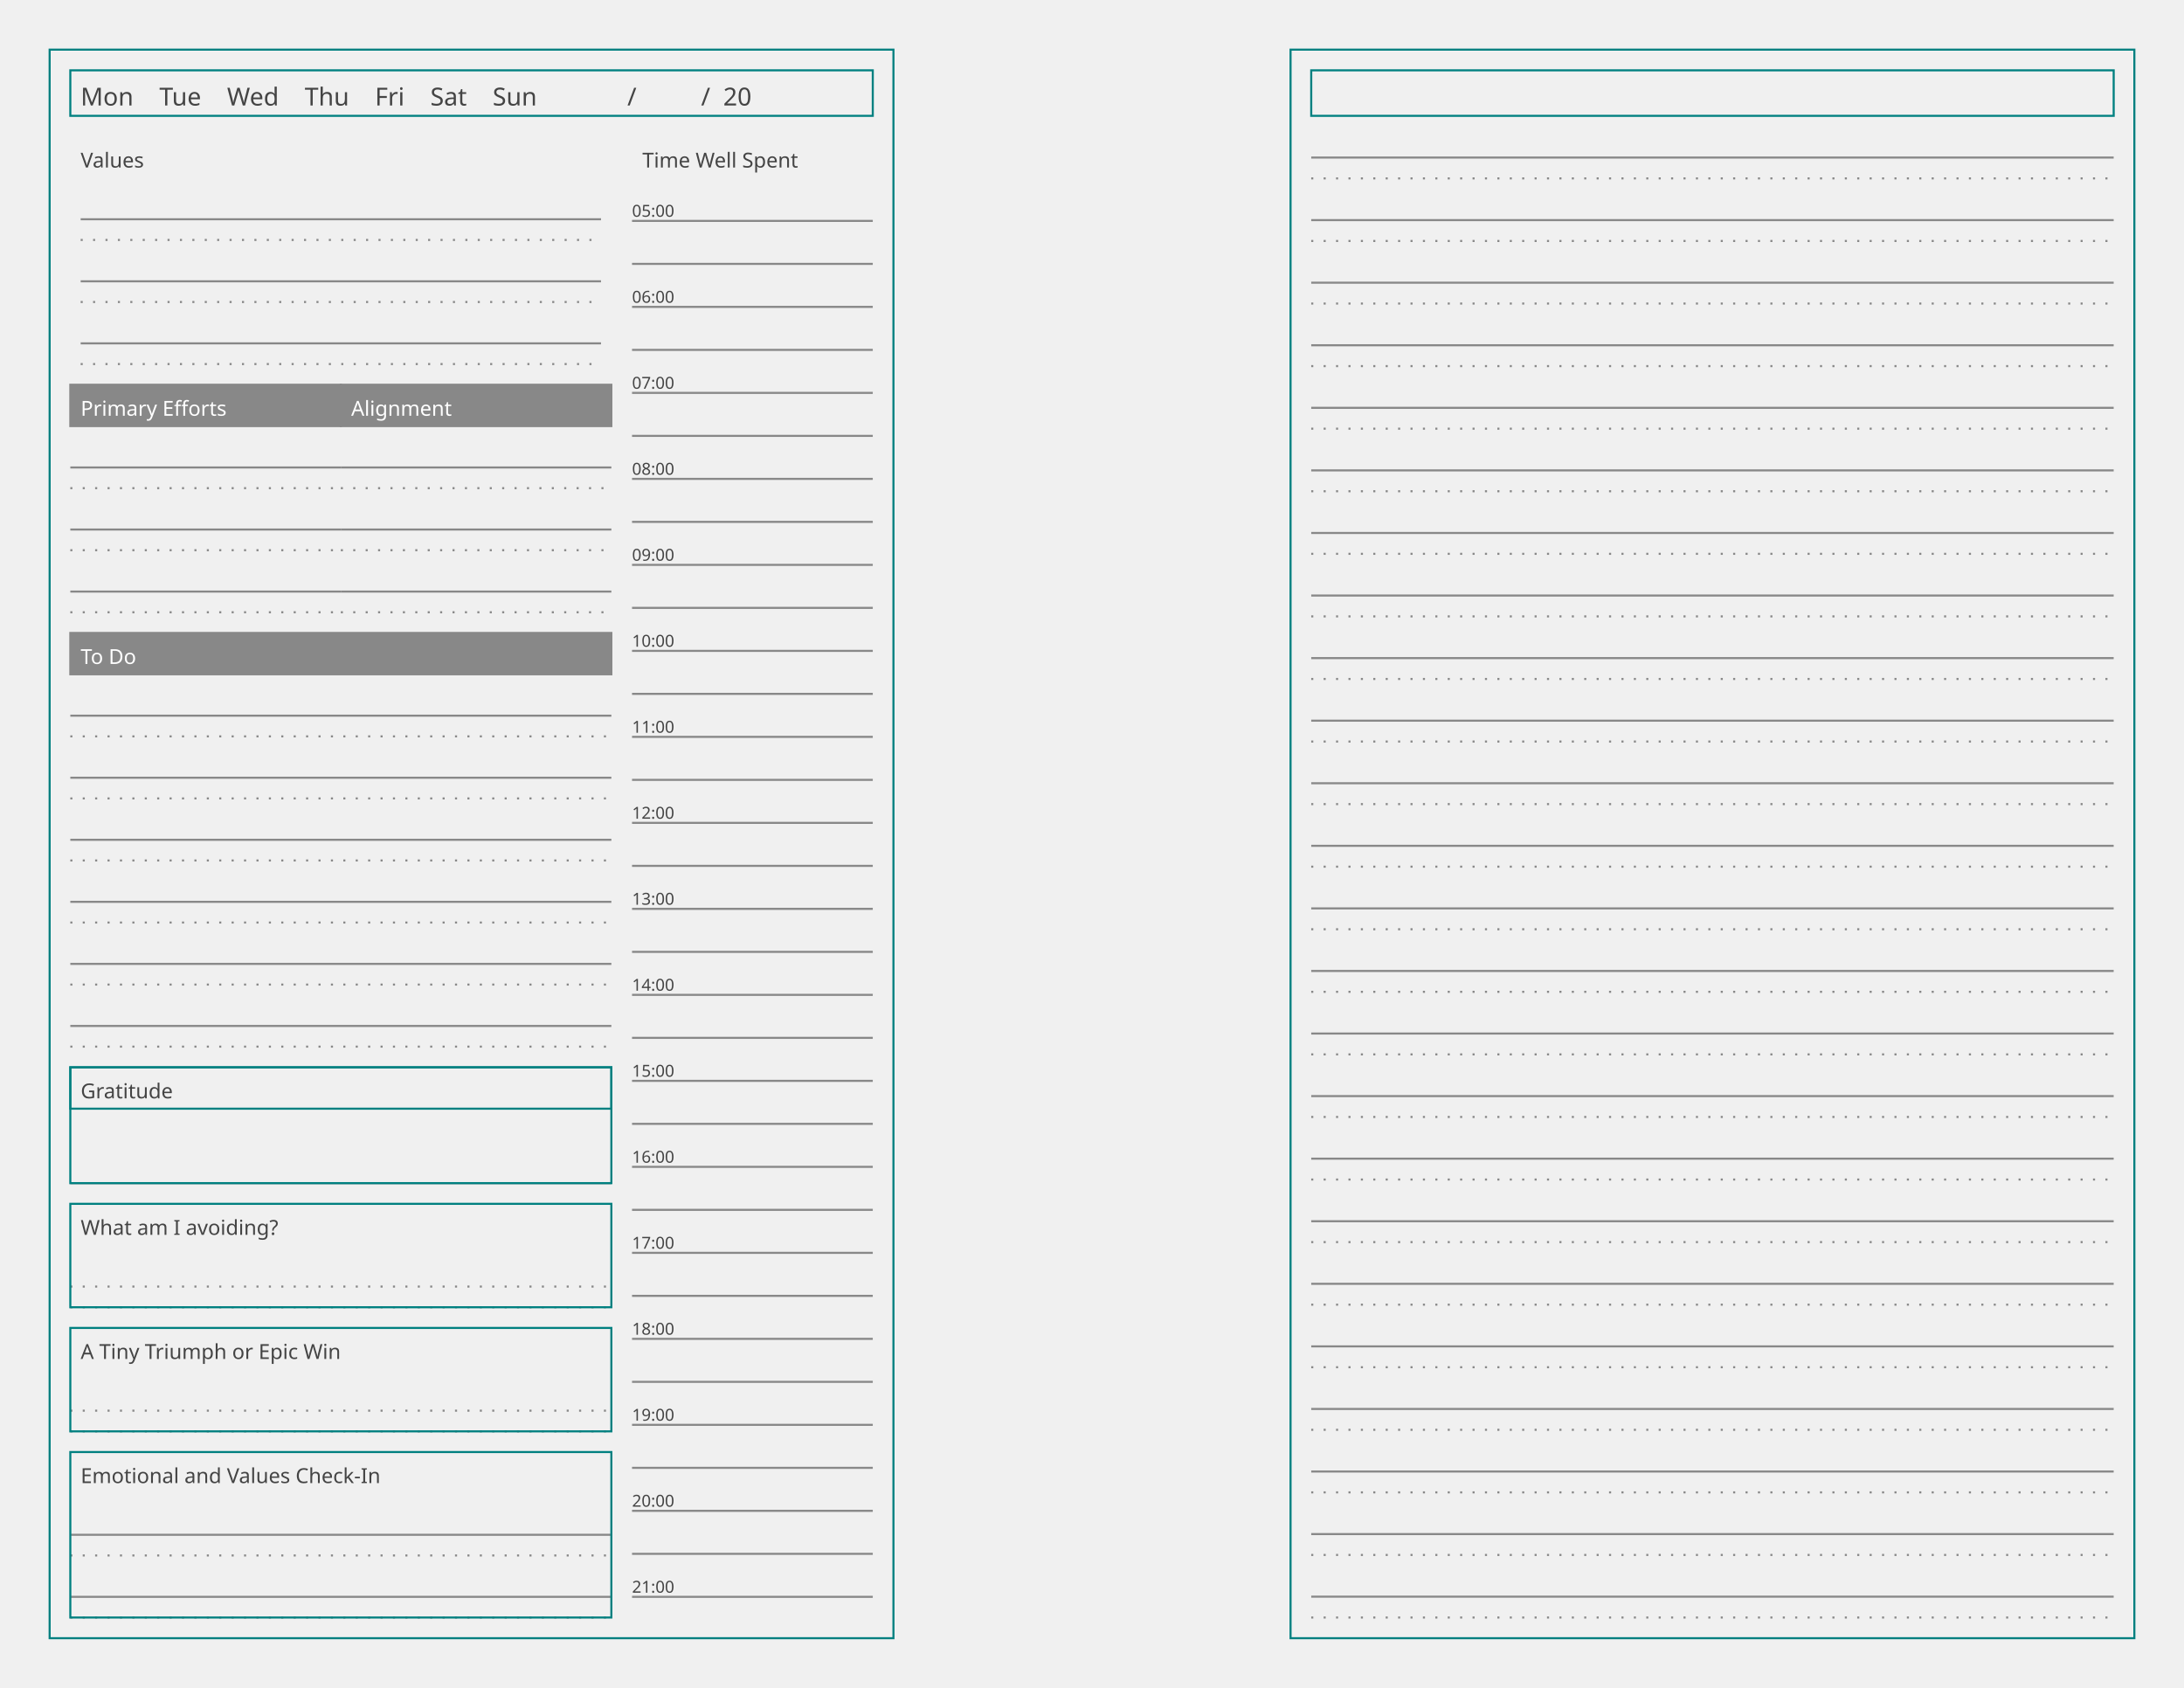
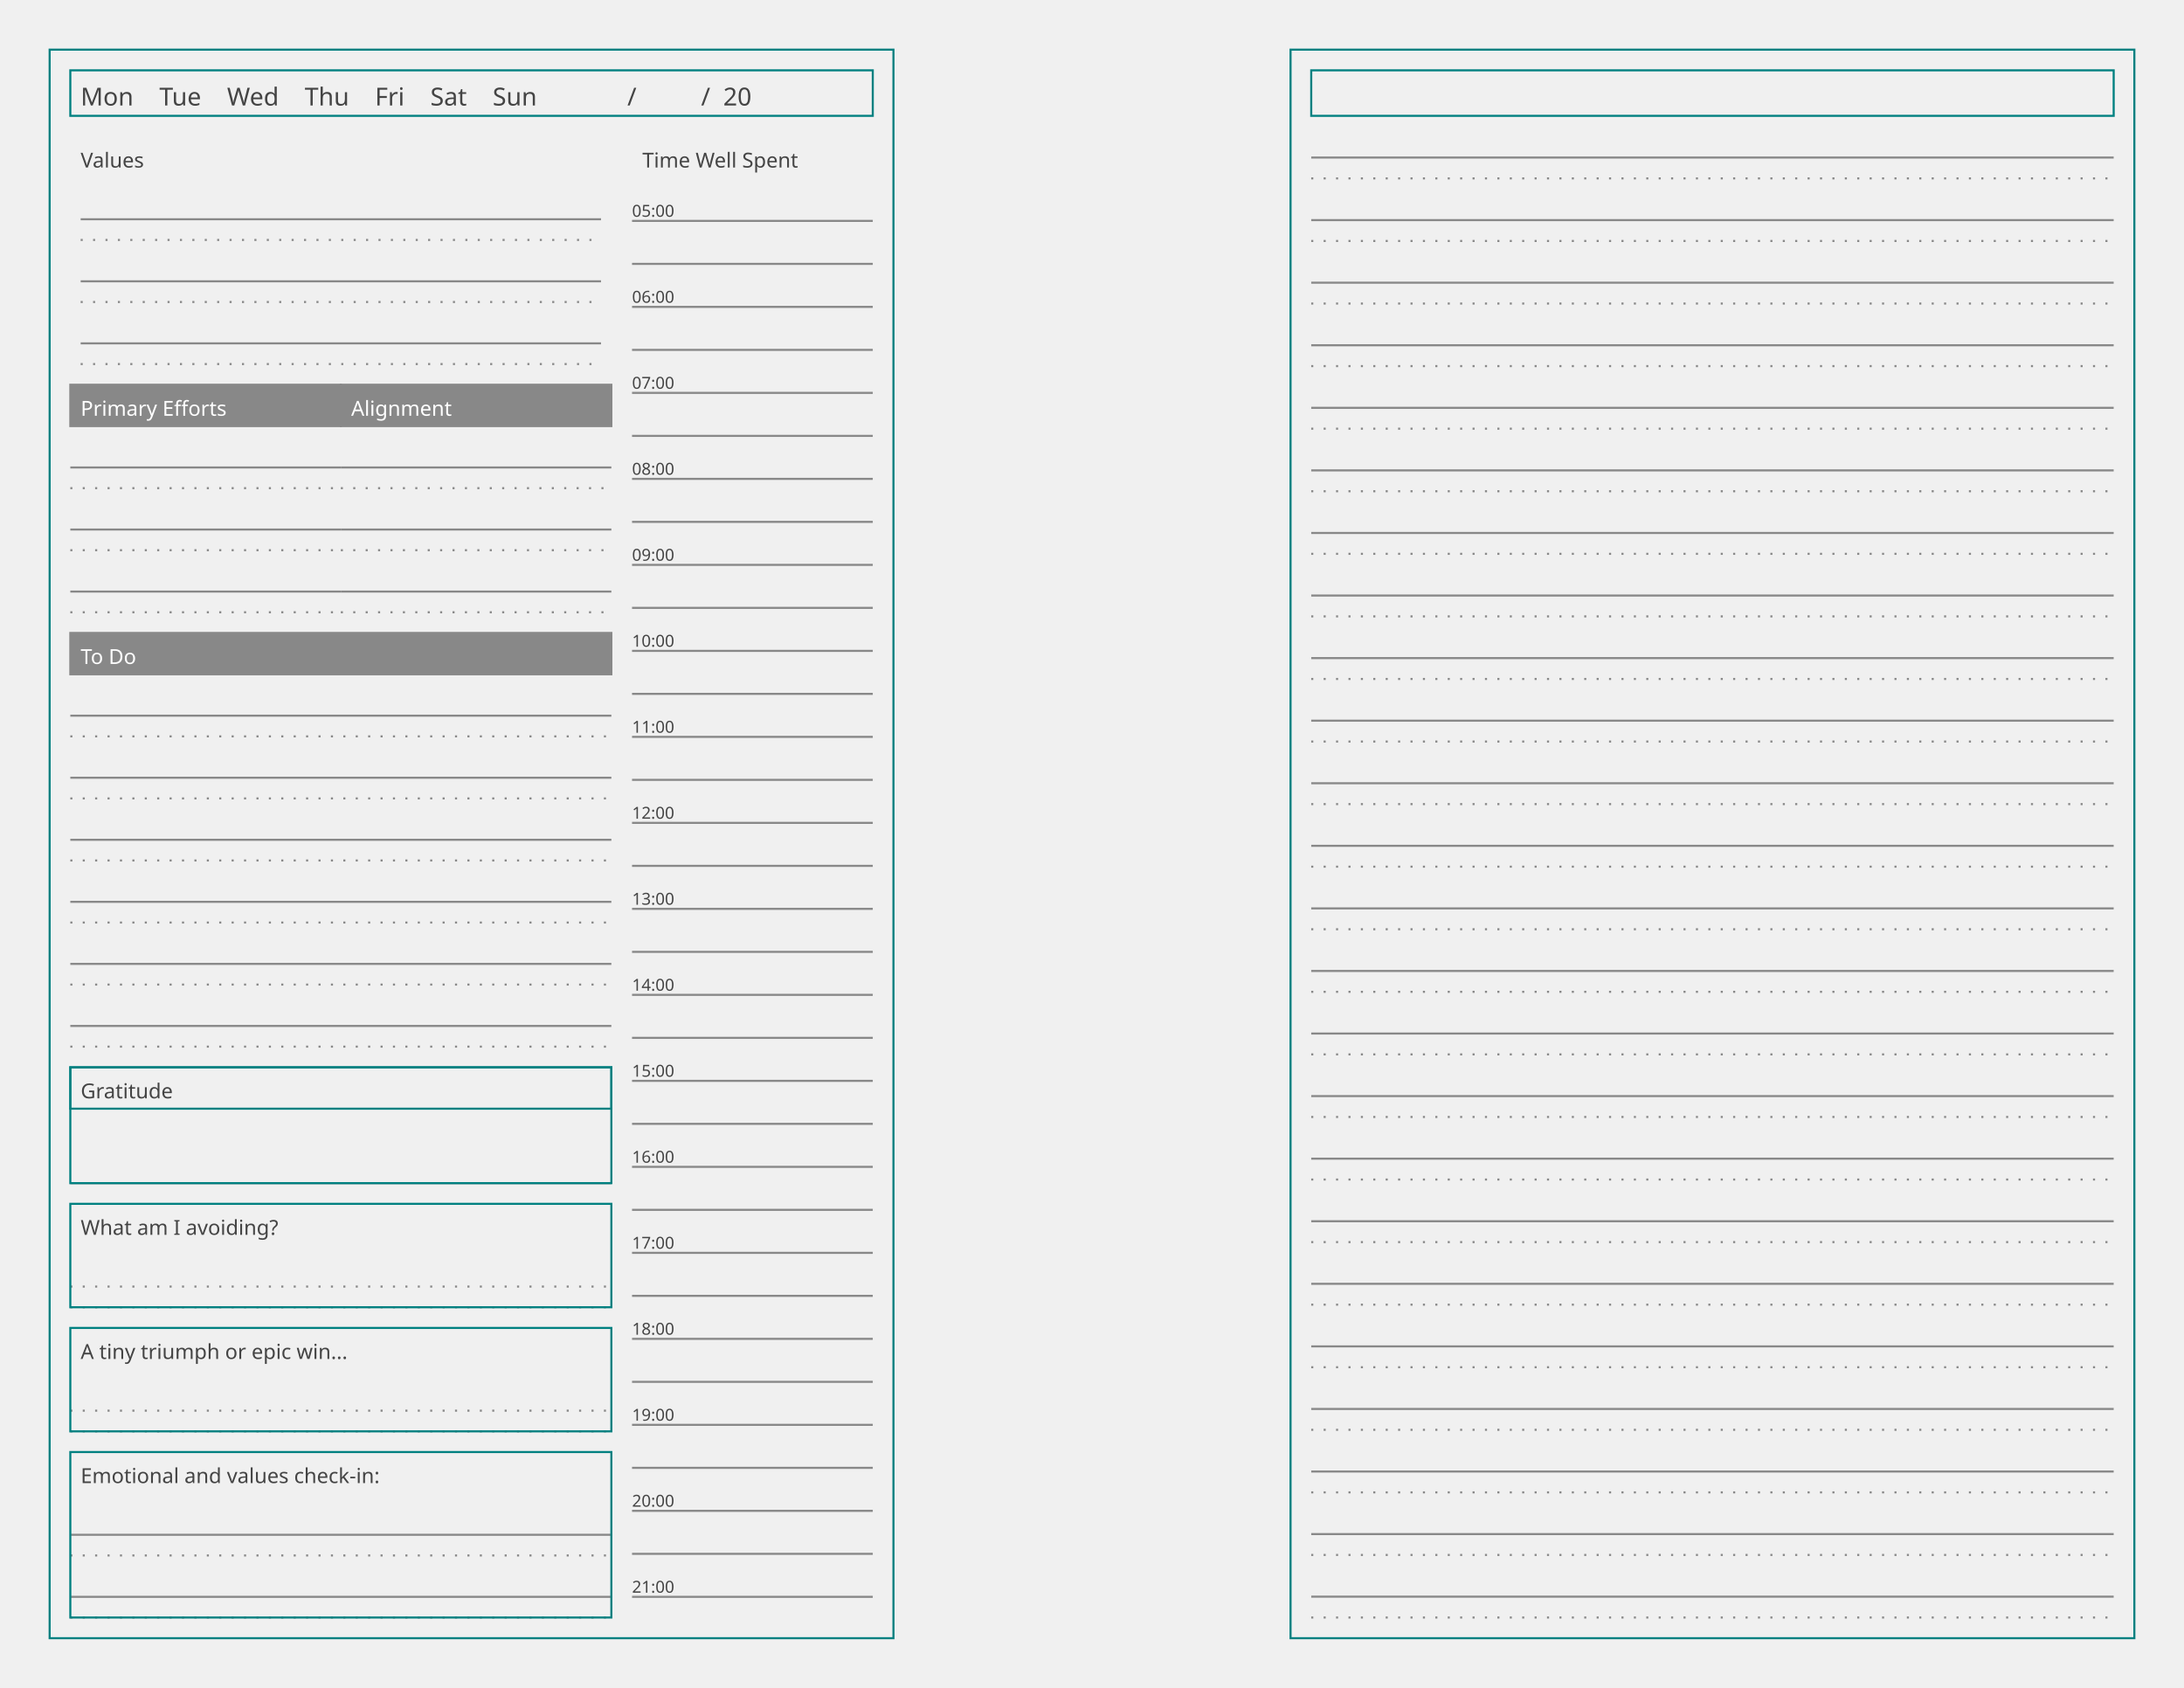
<svg xmlns="http://www.w3.org/2000/svg" baseProfile="tiny" height="8.5in" version="1.2" width="11in">
  <defs />
  <g transform="translate(24.0, 24.0)">
    <rect fill="none" height="768.0" stroke="#008080" width="408.0" x="0" y="0" />
    <g transform="translate(10, 10)">
      <rect fill="none" height="22" stroke="#008080" stroke-width="1" width="388.0" x="0" y="0" />
      <text alignment-baseline="text-after-edge" fill="#444444" font-family="Trebuchet MS" font-size="12" text-anchor="start" transform="translate(5,17)">Mon    Tue    Wed    Thu    Fri    Sat    Sun              /          /  20          </text>
    </g>
    <g transform="translate(10, 32)">
      <g transform="translate(0,10)">
        <g>
          <g transform="translate(0,0)">
            <text alignment-baseline="text-after-edge" fill="#444444" font-family="Ubuntu Mono" font-size="10" text-anchor="start" transform="translate(5,15)">Values</text>
          </g>
          <g transform="translate(0,20)">
            <g>
              <line stroke="#888888" stroke-dasharray="1,5" stroke-width="1" transform="translate(5,30.0)" x1="0" x2="251.6" y1="0" y2="0" />
              <line stroke="#888888" stroke-dasharray="1,5" stroke-width="1" transform="translate(5,60.0)" x1="0" x2="251.6" y1="0" y2="0" />
              <line stroke="#888888" stroke-dasharray="1,5" stroke-width="1" transform="translate(5,90.0)" x1="0" x2="251.6" y1="0" y2="0" />
            </g>
            <g>
              <line stroke="#888888" stroke-dasharray="1,0" stroke-width="1" transform="translate(5,20.0)" x1="0" x2="251.6" y1="0" y2="0" />
              <line stroke="#888888" stroke-dasharray="1,0" stroke-width="1" transform="translate(5,50.0)" x1="0" x2="251.6" y1="0" y2="0" />
              <line stroke="#888888" stroke-dasharray="1,0" stroke-width="1" transform="translate(5,80.0)" x1="0" x2="251.6" y1="0" y2="0" />
            </g>
          </g>
        </g>
      </g>
      <g transform="translate(0,130)">
        <g>
          <g transform="translate(0,0)">
            <g>
              <g transform="translate(0,0)">
                <rect fill="#888888" height="20" stroke="#888888" stroke-width="1" width="130.8" x="0" y="0" />
                <text alignment-baseline="text-after-edge" fill="#ffffff" font-family="Trebuchet MS" font-size="10" text-anchor="start" transform="translate(5,15)">Primary Efforts</text>
              </g>
              <g transform="translate(0,20)">
                <g>
                  <line stroke="#888888" stroke-dasharray="1,5" stroke-width="1" transform="translate(0,30.0)" x1="0" x2="130.8" y1="0" y2="0" />
                  <line stroke="#888888" stroke-dasharray="1,5" stroke-width="1" transform="translate(0,60.0)" x1="0" x2="130.8" y1="0" y2="0" />
                  <line stroke="#888888" stroke-dasharray="1,5" stroke-width="1" transform="translate(0,90.0)" x1="0" x2="130.8" y1="0" y2="0" />
                </g>
                <g>
                  <line stroke="#888888" stroke-dasharray="1,0" stroke-width="1" transform="translate(0,20.0)" x1="0" x2="130.8" y1="0" y2="0" />
                  <line stroke="#888888" stroke-dasharray="1,0" stroke-width="1" transform="translate(0,50.0)" x1="0" x2="130.8" y1="0" y2="0" />
                  <line stroke="#888888" stroke-dasharray="1,0" stroke-width="1" transform="translate(0,80.0)" x1="0" x2="130.8" y1="0" y2="0" />
                </g>
              </g>
            </g>
          </g>
          <g transform="translate(130.8,0)">
            <g>
              <g transform="translate(0,0)">
                <rect fill="#888888" height="20" stroke="#888888" stroke-width="1" width="130.8" x="0" y="0" />
                <text alignment-baseline="text-after-edge" fill="#ffffff" font-family="Trebuchet MS" font-size="10" text-anchor="start" transform="translate(5,15)">Alignment</text>
              </g>
              <g transform="translate(0,20)">
                <g>
                  <line stroke="#888888" stroke-dasharray="1,5" stroke-width="1" transform="translate(0,30.0)" x1="0" x2="130.8" y1="0" y2="0" />
                  <line stroke="#888888" stroke-dasharray="1,5" stroke-width="1" transform="translate(0,60.0)" x1="0" x2="130.8" y1="0" y2="0" />
                  <line stroke="#888888" stroke-dasharray="1,5" stroke-width="1" transform="translate(0,90.0)" x1="0" x2="130.8" y1="0" y2="0" />
                </g>
                <g>
                  <line stroke="#888888" stroke-dasharray="1,0" stroke-width="1" transform="translate(0,20.0)" x1="0" x2="130.8" y1="0" y2="0" />
                  <line stroke="#888888" stroke-dasharray="1,0" stroke-width="1" transform="translate(0,50.0)" x1="0" x2="130.8" y1="0" y2="0" />
                  <line stroke="#888888" stroke-dasharray="1,0" stroke-width="1" transform="translate(0,80.0)" x1="0" x2="130.8" y1="0" y2="0" />
                </g>
              </g>
            </g>
          </g>
        </g>
      </g>
      <g transform="translate(0,250)">
        <g>
          <g transform="translate(0,0)">
            <rect fill="#888888" height="20" stroke="#888888" stroke-width="1" width="261.6" x="0" y="0" />
            <text alignment-baseline="text-after-edge" fill="#ffffff" font-family="Ubuntu Mono" font-size="10" text-anchor="start" transform="translate(5,15)">To Do</text>
          </g>
          <g transform="translate(0,20)">
            <g>
              <line stroke="#888888" stroke-dasharray="1,5" stroke-width="1" transform="translate(0,30.0)" x1="0" x2="261.6" y1="0" y2="0" />
              <line stroke="#888888" stroke-dasharray="1,5" stroke-width="1" transform="translate(0,60.0)" x1="0" x2="261.6" y1="0" y2="0" />
              <line stroke="#888888" stroke-dasharray="1,5" stroke-width="1" transform="translate(0,90.0)" x1="0" x2="261.6" y1="0" y2="0" />
              <line stroke="#888888" stroke-dasharray="1,5" stroke-width="1" transform="translate(0,120.0)" x1="0" x2="261.6" y1="0" y2="0" />
              <line stroke="#888888" stroke-dasharray="1,5" stroke-width="1" transform="translate(0,150.0)" x1="0" x2="261.6" y1="0" y2="0" />
              <line stroke="#888888" stroke-dasharray="1,5" stroke-width="1" transform="translate(0,180.0)" x1="0" x2="261.6" y1="0" y2="0" />
            </g>
            <g>
              <line stroke="#888888" stroke-dasharray="1,0" stroke-width="1" transform="translate(0,20.0)" x1="0" x2="261.6" y1="0" y2="0" />
              <line stroke="#888888" stroke-dasharray="1,0" stroke-width="1" transform="translate(0,50.0)" x1="0" x2="261.6" y1="0" y2="0" />
              <line stroke="#888888" stroke-dasharray="1,0" stroke-width="1" transform="translate(0,80.0)" x1="0" x2="261.6" y1="0" y2="0" />
              <line stroke="#888888" stroke-dasharray="1,0" stroke-width="1" transform="translate(0,110.0)" x1="0" x2="261.6" y1="0" y2="0" />
              <line stroke="#888888" stroke-dasharray="1,0" stroke-width="1" transform="translate(0,140.0)" x1="0" x2="261.6" y1="0" y2="0" />
              <line stroke="#888888" stroke-dasharray="1,0" stroke-width="1" transform="translate(0,170.0)" x1="0" x2="261.6" y1="0" y2="0" />
            </g>
          </g>
        </g>
      </g>
      <g transform="translate(0,460)">
        <g>
          <g transform="translate(0,0)">
            <rect fill="none" height="20" stroke="#008080" stroke-width="1" width="261.6" x="0" y="0" />
            <text alignment-baseline="text-after-edge" fill="#444444" font-family="Trebuchet MS" font-size="10" text-anchor="start" transform="translate(5,15)">Gratitude</text>
          </g>
          <g transform="translate(0,20)">
            <line stroke="#888888" stroke-dasharray="1,0" stroke-width="1" transform="translate(0,36.0)" x1="0" x2="261.6" y1="0" y2="0" />
          </g>
        </g>
        <rect fill="none" height="56.0" stroke="#008080" stroke-width="1" width="261.6" x="0" y="0" />
      </g>
      <g transform="translate(0,526.0)">
        <g>
          <g transform="translate(0,0)">
            <text alignment-baseline="text-after-edge" fill="#444444" font-family="Ubuntu Mono" font-size="10" text-anchor="start" transform="translate(5,15)">What am I avoiding?</text>
          </g>
          <g transform="translate(0,20)">
            <g>
              <line stroke="#888888" stroke-dasharray="1,5" stroke-width="1" transform="translate(0,30.0)" x1="0" x2="261.6" y1="0" y2="0" />
            </g>
            <g>
              <line stroke="#888888" stroke-dasharray="1,5" stroke-width="1" transform="translate(0,20.0)" x1="0" x2="261.6" y1="0" y2="0" />
            </g>
          </g>
        </g>
        <rect fill="none" height="50" stroke="#008080" stroke-width="1" width="261.6" x="0" y="0" />
      </g>
      <g transform="translate(0,586.0)">
        <g>
          <g transform="translate(0,0)">
-             <text alignment-baseline="text-after-edge" fill="#444444" font-family="Ubuntu Mono" font-size="10" text-anchor="start" transform="translate(5,15)">A Tiny Triumph or Epic Win</text>
+             <text alignment-baseline="text-after-edge" fill="#444444" font-family="Ubuntu Mono" font-size="10" text-anchor="start" transform="translate(5,15)">A tiny triumph or epic win...</text>
          </g>
          <g transform="translate(0,20)">
            <g>
              <line stroke="#888888" stroke-dasharray="1,5" stroke-width="1" transform="translate(0,30.0)" x1="0" x2="261.6" y1="0" y2="0" />
            </g>
            <g>
              <line stroke="#888888" stroke-dasharray="1,5" stroke-width="1" transform="translate(0,20.0)" x1="0" x2="261.6" y1="0" y2="0" />
            </g>
          </g>
        </g>
        <rect fill="none" height="50" stroke="#008080" stroke-width="1" width="261.6" x="0" y="0" />
      </g>
      <g transform="translate(0,646.0)">
        <g>
          <g transform="translate(0,0)">
-             <text alignment-baseline="text-after-edge" fill="#444444" font-family="Ubuntu Mono" font-size="10" text-anchor="start" transform="translate(5,15)">Emotional and Values Check-In</text>
+             <text alignment-baseline="text-after-edge" fill="#444444" font-family="Ubuntu Mono" font-size="10" text-anchor="start" transform="translate(5,15)">Emotional and values check-in:</text>
          </g>
          <g transform="translate(0,20)">
            <g>
              <line stroke="#888888" stroke-dasharray="1,5" stroke-width="1" transform="translate(0,30.0)" x1="0" x2="261.6" y1="0" y2="0" />
              <line stroke="#888888" stroke-dasharray="1,5" stroke-width="1" transform="translate(0,60.0)" x1="0" x2="261.6" y1="0" y2="0" />
            </g>
            <g>
              <line stroke="#888888" stroke-dasharray="1,0" stroke-width="1" transform="translate(0,20.0)" x1="0" x2="261.6" y1="0" y2="0" />
              <line stroke="#888888" stroke-dasharray="1,0" stroke-width="1" transform="translate(0,50.0)" x1="0" x2="261.6" y1="0" y2="0" />
            </g>
          </g>
        </g>
        <rect fill="none" height="80" stroke="#008080" stroke-width="1" width="261.6" x="0" y="0" />
      </g>
    </g>
    <g transform="translate(281.6,32)">
      <g>
        <rect fill="none" height="20" stroke="none" width="116.4" x="0" y="10" />
        <text alignment-baseline="text-after-edge" fill="#444444" font-family="Ubuntu Mono" font-size="10" text-anchor="start" x="5" y="25">Time Well Spent</text>
      </g>
      <g>
        <text alignment-baseline="text-after-edge" fill="#444444" font-family="Ubuntu Mono" font-size="8" text-anchor="start" x="0" y="48.788">05:00</text>
        <line stroke="#888888" x1="0" x2="116.4" y1="50.788" y2="50.788" />
        <line stroke="#888888" x1="0" x2="116.4" y1="71.576" y2="71.576" />
        <text alignment-baseline="text-after-edge" fill="#444444" font-family="Ubuntu Mono" font-size="8" text-anchor="start" x="0" y="90.364">06:00</text>
        <line stroke="#888888" x1="0" x2="116.4" y1="92.364" y2="92.364" />
        <line stroke="#888888" x1="0" x2="116.4" y1="113.152" y2="113.152" />
        <text alignment-baseline="text-after-edge" fill="#444444" font-family="Ubuntu Mono" font-size="8" text-anchor="start" x="0" y="131.939">07:00</text>
        <line stroke="#888888" x1="0" x2="116.4" y1="133.939" y2="133.939" />
        <line stroke="#888888" x1="0" x2="116.4" y1="154.727" y2="154.727" />
        <text alignment-baseline="text-after-edge" fill="#444444" font-family="Ubuntu Mono" font-size="8" text-anchor="start" x="0" y="173.515">08:00</text>
        <line stroke="#888888" x1="0" x2="116.4" y1="175.515" y2="175.515" />
        <line stroke="#888888" x1="0" x2="116.4" y1="196.303" y2="196.303" />
        <text alignment-baseline="text-after-edge" fill="#444444" font-family="Ubuntu Mono" font-size="8" text-anchor="start" x="0" y="215.091">09:00</text>
        <line stroke="#888888" x1="0" x2="116.4" y1="217.091" y2="217.091" />
        <line stroke="#888888" x1="0" x2="116.4" y1="237.879" y2="237.879" />
        <text alignment-baseline="text-after-edge" fill="#444444" font-family="Ubuntu Mono" font-size="8" text-anchor="start" x="0" y="256.667">10:00</text>
        <line stroke="#888888" x1="0" x2="116.4" y1="258.667" y2="258.667" />
        <line stroke="#888888" x1="0" x2="116.4" y1="279.455" y2="279.455" />
        <text alignment-baseline="text-after-edge" fill="#444444" font-family="Ubuntu Mono" font-size="8" text-anchor="start" x="0" y="298.242">11:00</text>
        <line stroke="#888888" x1="0" x2="116.4" y1="300.242" y2="300.242" />
        <line stroke="#888888" x1="0" x2="116.4" y1="321.03" y2="321.03" />
        <text alignment-baseline="text-after-edge" fill="#444444" font-family="Ubuntu Mono" font-size="8" text-anchor="start" x="0" y="339.818">12:00</text>
        <line stroke="#888888" x1="0" x2="116.4" y1="341.818" y2="341.818" />
        <line stroke="#888888" x1="0" x2="116.4" y1="362.606" y2="362.606" />
        <text alignment-baseline="text-after-edge" fill="#444444" font-family="Ubuntu Mono" font-size="8" text-anchor="start" x="0" y="381.394">13:00</text>
        <line stroke="#888888" x1="0" x2="116.4" y1="383.394" y2="383.394" />
        <line stroke="#888888" x1="0" x2="116.4" y1="404.182" y2="404.182" />
        <text alignment-baseline="text-after-edge" fill="#444444" font-family="Ubuntu Mono" font-size="8" text-anchor="start" x="0" y="422.97">14:00</text>
        <line stroke="#888888" x1="0" x2="116.4" y1="424.97" y2="424.97" />
        <line stroke="#888888" x1="0" x2="116.4" y1="445.758" y2="445.758" />
        <text alignment-baseline="text-after-edge" fill="#444444" font-family="Ubuntu Mono" font-size="8" text-anchor="start" x="0" y="464.545">15:00</text>
        <line stroke="#888888" x1="0" x2="116.4" y1="466.545" y2="466.545" />
        <line stroke="#888888" x1="0" x2="116.4" y1="487.333" y2="487.333" />
        <text alignment-baseline="text-after-edge" fill="#444444" font-family="Ubuntu Mono" font-size="8" text-anchor="start" x="0" y="506.121">16:00</text>
        <line stroke="#888888" x1="0" x2="116.4" y1="508.121" y2="508.121" />
        <line stroke="#888888" x1="0" x2="116.4" y1="528.909" y2="528.909" />
        <text alignment-baseline="text-after-edge" fill="#444444" font-family="Ubuntu Mono" font-size="8" text-anchor="start" x="0" y="547.697">17:00</text>
        <line stroke="#888888" x1="0" x2="116.4" y1="549.697" y2="549.697" />
        <line stroke="#888888" x1="0" x2="116.4" y1="570.485" y2="570.485" />
        <text alignment-baseline="text-after-edge" fill="#444444" font-family="Ubuntu Mono" font-size="8" text-anchor="start" x="0" y="589.273">18:00</text>
        <line stroke="#888888" x1="0" x2="116.4" y1="591.273" y2="591.273" />
        <line stroke="#888888" x1="0" x2="116.4" y1="612.061" y2="612.061" />
        <text alignment-baseline="text-after-edge" fill="#444444" font-family="Ubuntu Mono" font-size="8" text-anchor="start" x="0" y="630.848">19:00</text>
        <line stroke="#888888" x1="0" x2="116.4" y1="632.848" y2="632.848" />
        <line stroke="#888888" x1="0" x2="116.4" y1="653.636" y2="653.636" />
        <text alignment-baseline="text-after-edge" fill="#444444" font-family="Ubuntu Mono" font-size="8" text-anchor="start" x="0" y="672.424">20:00</text>
        <line stroke="#888888" x1="0" x2="116.4" y1="674.424" y2="674.424" />
        <line stroke="#888888" x1="0" x2="116.4" y1="695.212" y2="695.212" />
        <text alignment-baseline="text-after-edge" fill="#444444" font-family="Ubuntu Mono" font-size="8" text-anchor="start" x="0" y="714.0">21:00</text>
        <line stroke="#888888" x1="0" x2="116.4" y1="716.0" y2="716.0" />
      </g>
    </g>
  </g>
  <g transform="translate(624.0, 24.0)">
    <rect fill="none" height="768.0" stroke="#008080" width="408.0" x="0" y="0" />
    <g transform="translate(10, 10)">
      <rect fill="none" height="22" stroke="#008080" stroke-width="1" width="388.0" x="0" y="0" />
      <text alignment-baseline="text-after-edge" fill="#444444" font-family="Trebuchet MS" font-size="12" text-anchor="start" transform="translate(5,17)" />
    </g>
    <g transform="translate(10, 32)">
      <g transform="translate(0,0)">
        <g>
          <line stroke="#888888" stroke-dasharray="1,5" stroke-width="1" transform="translate(0,30.25)" x1="0" x2="388.0" y1="0" y2="0" />
          <line stroke="#888888" stroke-dasharray="1,5" stroke-width="1" transform="translate(0,60.5)" x1="0" x2="388.0" y1="0" y2="0" />
          <line stroke="#888888" stroke-dasharray="1,5" stroke-width="1" transform="translate(0,90.75)" x1="0" x2="388.0" y1="0" y2="0" />
          <line stroke="#888888" stroke-dasharray="1,5" stroke-width="1" transform="translate(0,121.0)" x1="0" x2="388.0" y1="0" y2="0" />
          <line stroke="#888888" stroke-dasharray="1,5" stroke-width="1" transform="translate(0,151.25)" x1="0" x2="388.0" y1="0" y2="0" />
          <line stroke="#888888" stroke-dasharray="1,5" stroke-width="1" transform="translate(0,181.5)" x1="0" x2="388.0" y1="0" y2="0" />
          <line stroke="#888888" stroke-dasharray="1,5" stroke-width="1" transform="translate(0,211.75)" x1="0" x2="388.0" y1="0" y2="0" />
          <line stroke="#888888" stroke-dasharray="1,5" stroke-width="1" transform="translate(0,242.0)" x1="0" x2="388.0" y1="0" y2="0" />
          <line stroke="#888888" stroke-dasharray="1,5" stroke-width="1" transform="translate(0,272.25)" x1="0" x2="388.0" y1="0" y2="0" />
          <line stroke="#888888" stroke-dasharray="1,5" stroke-width="1" transform="translate(0,302.5)" x1="0" x2="388.0" y1="0" y2="0" />
          <line stroke="#888888" stroke-dasharray="1,5" stroke-width="1" transform="translate(0,332.75)" x1="0" x2="388.0" y1="0" y2="0" />
          <line stroke="#888888" stroke-dasharray="1,5" stroke-width="1" transform="translate(0,363.0)" x1="0" x2="388.0" y1="0" y2="0" />
          <line stroke="#888888" stroke-dasharray="1,5" stroke-width="1" transform="translate(0,393.25)" x1="0" x2="388.0" y1="0" y2="0" />
          <line stroke="#888888" stroke-dasharray="1,5" stroke-width="1" transform="translate(0,423.5)" x1="0" x2="388.0" y1="0" y2="0" />
          <line stroke="#888888" stroke-dasharray="1,5" stroke-width="1" transform="translate(0,453.75)" x1="0" x2="388.0" y1="0" y2="0" />
          <line stroke="#888888" stroke-dasharray="1,5" stroke-width="1" transform="translate(0,484.0)" x1="0" x2="388.0" y1="0" y2="0" />
          <line stroke="#888888" stroke-dasharray="1,5" stroke-width="1" transform="translate(0,514.25)" x1="0" x2="388.0" y1="0" y2="0" />
          <line stroke="#888888" stroke-dasharray="1,5" stroke-width="1" transform="translate(0,544.5)" x1="0" x2="388.0" y1="0" y2="0" />
          <line stroke="#888888" stroke-dasharray="1,5" stroke-width="1" transform="translate(0,574.75)" x1="0" x2="388.0" y1="0" y2="0" />
          <line stroke="#888888" stroke-dasharray="1,5" stroke-width="1" transform="translate(0,605.0)" x1="0" x2="388.0" y1="0" y2="0" />
          <line stroke="#888888" stroke-dasharray="1,5" stroke-width="1" transform="translate(0,635.25)" x1="0" x2="388.0" y1="0" y2="0" />
          <line stroke="#888888" stroke-dasharray="1,5" stroke-width="1" transform="translate(0,665.5)" x1="0" x2="388.0" y1="0" y2="0" />
          <line stroke="#888888" stroke-dasharray="1,5" stroke-width="1" transform="translate(0,695.75)" x1="0" x2="388.0" y1="0" y2="0" />
          <line stroke="#888888" stroke-dasharray="1,5" stroke-width="1" transform="translate(0,726.0)" x1="0" x2="388.0" y1="0" y2="0" />
        </g>
        <g>
          <line stroke="#888888" stroke-dasharray="1,0" stroke-width="1" transform="translate(0,20.16667)" x1="0" x2="388.0" y1="0" y2="0" />
          <line stroke="#888888" stroke-dasharray="1,0" stroke-width="1" transform="translate(0,50.41667)" x1="0" x2="388.0" y1="0" y2="0" />
          <line stroke="#888888" stroke-dasharray="1,0" stroke-width="1" transform="translate(0,80.66667)" x1="0" x2="388.0" y1="0" y2="0" />
          <line stroke="#888888" stroke-dasharray="1,0" stroke-width="1" transform="translate(0,110.9167)" x1="0" x2="388.0" y1="0" y2="0" />
          <line stroke="#888888" stroke-dasharray="1,0" stroke-width="1" transform="translate(0,141.1667)" x1="0" x2="388.0" y1="0" y2="0" />
          <line stroke="#888888" stroke-dasharray="1,0" stroke-width="1" transform="translate(0,171.4167)" x1="0" x2="388.0" y1="0" y2="0" />
          <line stroke="#888888" stroke-dasharray="1,0" stroke-width="1" transform="translate(0,201.6667)" x1="0" x2="388.0" y1="0" y2="0" />
          <line stroke="#888888" stroke-dasharray="1,0" stroke-width="1" transform="translate(0,231.9167)" x1="0" x2="388.0" y1="0" y2="0" />
          <line stroke="#888888" stroke-dasharray="1,0" stroke-width="1" transform="translate(0,262.1667)" x1="0" x2="388.0" y1="0" y2="0" />
          <line stroke="#888888" stroke-dasharray="1,0" stroke-width="1" transform="translate(0,292.4167)" x1="0" x2="388.0" y1="0" y2="0" />
          <line stroke="#888888" stroke-dasharray="1,0" stroke-width="1" transform="translate(0,322.6667)" x1="0" x2="388.0" y1="0" y2="0" />
          <line stroke="#888888" stroke-dasharray="1,0" stroke-width="1" transform="translate(0,352.9167)" x1="0" x2="388.0" y1="0" y2="0" />
          <line stroke="#888888" stroke-dasharray="1,0" stroke-width="1" transform="translate(0,383.1667)" x1="0" x2="388.0" y1="0" y2="0" />
          <line stroke="#888888" stroke-dasharray="1,0" stroke-width="1" transform="translate(0,413.4167)" x1="0" x2="388.0" y1="0" y2="0" />
          <line stroke="#888888" stroke-dasharray="1,0" stroke-width="1" transform="translate(0,443.6667)" x1="0" x2="388.0" y1="0" y2="0" />
          <line stroke="#888888" stroke-dasharray="1,0" stroke-width="1" transform="translate(0,473.9167)" x1="0" x2="388.0" y1="0" y2="0" />
          <line stroke="#888888" stroke-dasharray="1,0" stroke-width="1" transform="translate(0,504.1667)" x1="0" x2="388.0" y1="0" y2="0" />
          <line stroke="#888888" stroke-dasharray="1,0" stroke-width="1" transform="translate(0,534.4167)" x1="0" x2="388.0" y1="0" y2="0" />
          <line stroke="#888888" stroke-dasharray="1,0" stroke-width="1" transform="translate(0,564.6667)" x1="0" x2="388.0" y1="0" y2="0" />
          <line stroke="#888888" stroke-dasharray="1,0" stroke-width="1" transform="translate(0,594.9167)" x1="0" x2="388.0" y1="0" y2="0" />
          <line stroke="#888888" stroke-dasharray="1,0" stroke-width="1" transform="translate(0,625.1667)" x1="0" x2="388.0" y1="0" y2="0" />
          <line stroke="#888888" stroke-dasharray="1,0" stroke-width="1" transform="translate(0,655.4167)" x1="0" x2="388.0" y1="0" y2="0" />
          <line stroke="#888888" stroke-dasharray="1,0" stroke-width="1" transform="translate(0,685.6667)" x1="0" x2="388.0" y1="0" y2="0" />
          <line stroke="#888888" stroke-dasharray="1,0" stroke-width="1" transform="translate(0,715.9167)" x1="0" x2="388.0" y1="0" y2="0" />
        </g>
      </g>
    </g>
  </g>
</svg>
